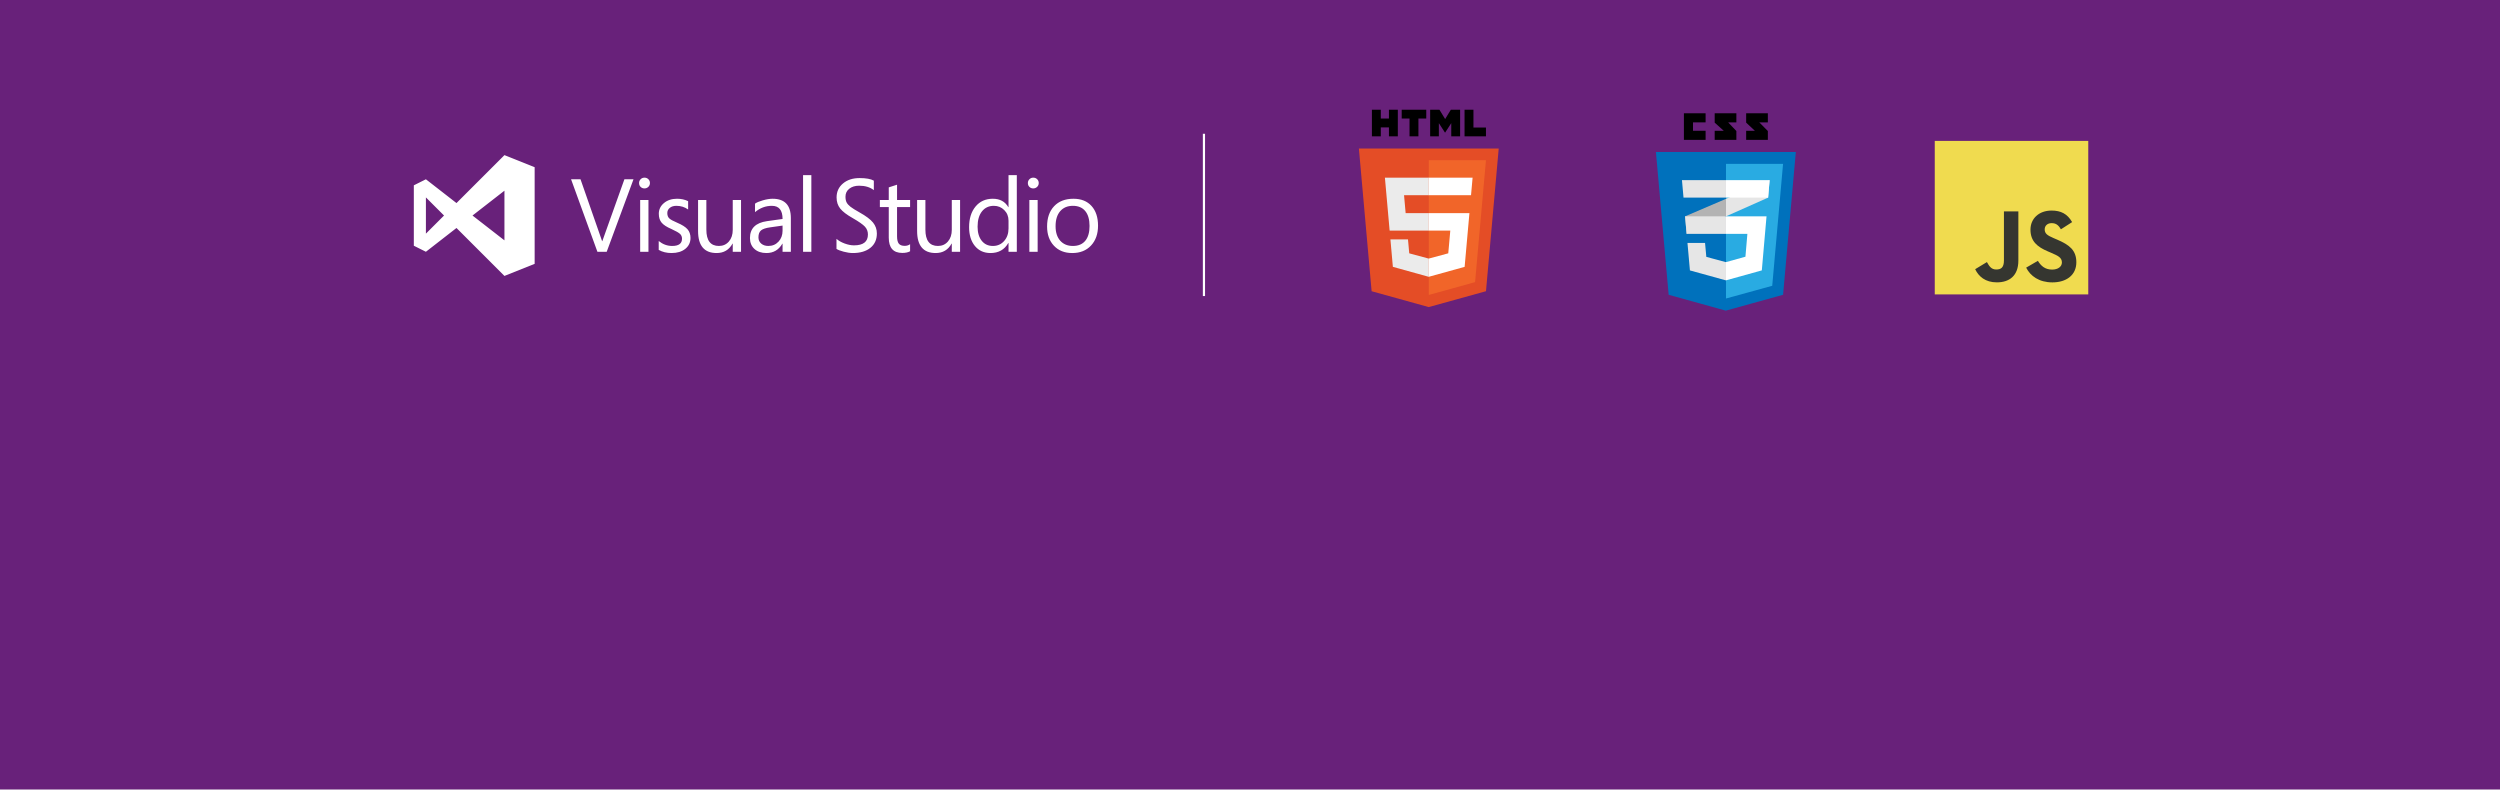
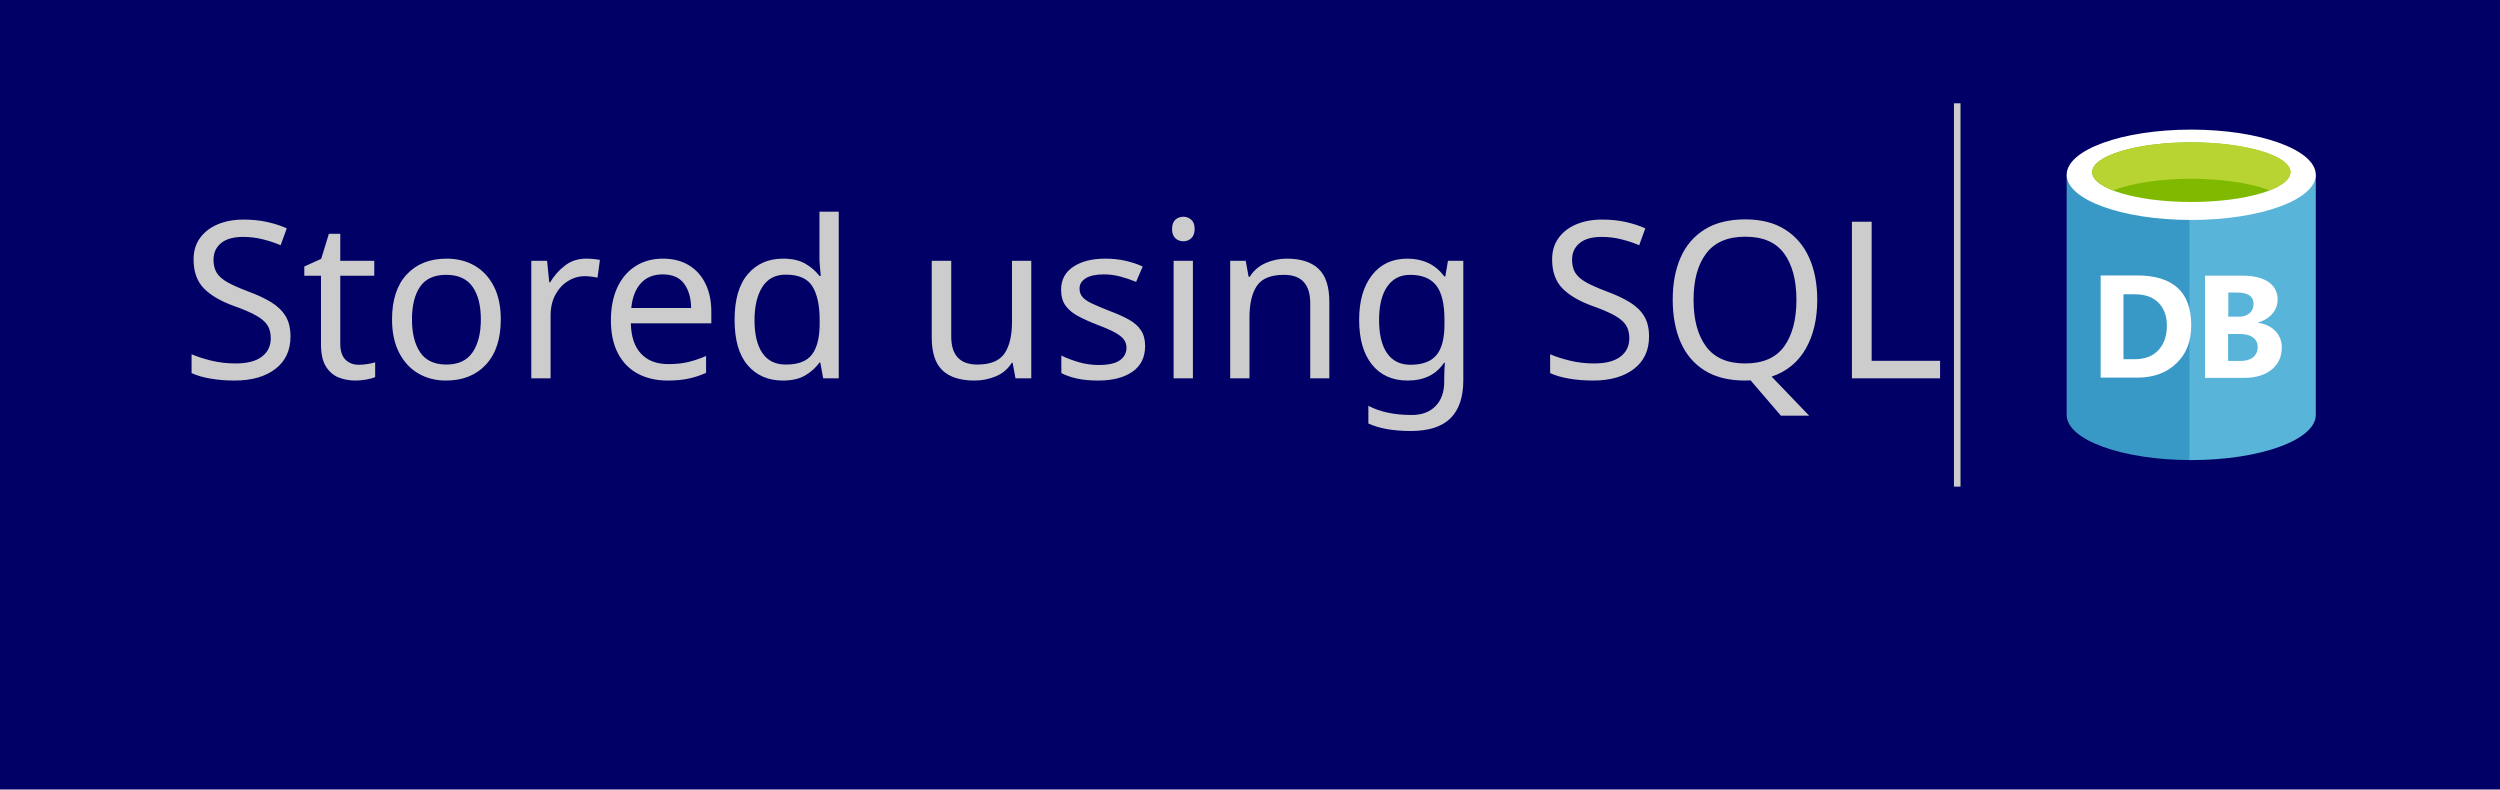
- <svg xmlns="http://www.w3.org/2000/svg" viewBox="0 0 1140 360" enable-background="new 0 0 1140 360">
-   <path fill="#68217A" d="M0 0h1140v360h-1140v-360z" />
-   <polygon fill="#E44D26" points="625.457,132.801 619.654,67.717 683.416,67.717 677.607,132.791 651.496,140.03" />
-   <polygon fill="#F16529" points="651.535,134.497 672.634,128.648 677.598,73.039 651.535,73.039" />
-   <polygon fill="#EBEBEB" points="651.535,97.178 640.973,97.178 640.243,89.004 651.535,89.004 651.535,81.021 651.508,81.021 631.519,81.021 631.71,83.163 633.672,105.16 651.535,105.16" />
-   <polygon fill="#EBEBEB" points="651.535,117.909 651.5,117.918 642.61,115.517 642.042,109.151 637.722,109.151 634.029,109.151 635.147,121.685 651.499,126.224 651.535,126.214" />
-   <path d="M625.587 50.03h4.057v4.008h3.711v-4.008h4.057v12.137h-4.057v-4.064h-3.711v4.064h-4.057v-12.137zm17.158 4.025h-3.571v-4.025h11.201v4.025h-3.573v8.112h-4.057v-8.112zm9.407-4.025h4.23l2.602 4.264 2.599-4.264h4.231v12.137h-4.04v-6.016l-2.791 4.315h-.07l-2.793-4.315v6.016h-3.969v-12.137zm15.682 0h4.058v8.125h5.705v4.012h-9.762v-12.137z" />
-   <polygon fill="#fff" points="651.508,97.178 651.508,105.16 661.337,105.16 660.41,115.512 651.508,117.915 651.508,126.22 667.872,121.685 667.992,120.336 669.868,99.321 670.062,97.178 667.911,97.178" />
-   <polygon fill="#fff" points="651.508,81.021 651.508,85.979 651.508,88.984 651.508,89.004 670.763,89.004 670.763,89.004 670.789,89.004 670.949,87.209 671.313,83.163 671.503,81.021" />
-   <polygon points="777.75,55.803 777.75,51.656 767.862,51.656 767.862,63.777 777.75,63.777 777.75,59.631 772.008,59.631 772.008,55.803" />
-   <polygon points="791.785,51.656 781.896,51.656 781.896,55.913 786.023,59.631 781.896,59.631 781.896,63.777 791.785,63.777 791.785,59.74 788.034,55.803 791.785,55.803" />
-   <polygon points="806.138,51.656 796.25,51.656 796.25,55.913 800.217,59.631 796.25,59.631 796.25,63.777 806.138,63.777 806.138,59.74 802.228,55.803 806.138,55.803" />
-   <polygon fill="#0071BC" points="760.908,134.424 755.103,69.309 818.897,69.309 813.085,134.413 786.961,141.656" />
-   <polygon fill="#29ABE2" points="787.054,136.117 808.137,130.316 813.077,74.732 787.054,74.732" />
-   <polygon fill="#B3B3B3" points="768.392,98.655 769.091,106.629 787.054,98.655 787.054,90.668" />
-   <polygon fill="#E6E6E6" points="806.948,82.142 787.054,90.668 787.054,98.655 806.262,90.116" />
-   <polygon fill="#E6E6E6" points="787.054,119.519 786.992,119.529 778.084,117.136 777.502,110.776 769.485,110.776 770.603,123.307 786.99,127.844 787.054,127.829" />
-   <polygon fill="#fff" points="787.054,98.655 787.054,106.629 796.807,106.629 795.92,117.055 787.054,119.526 787.054,127.835 803.386,123.298 805.536,98.655" />
-   <polygon fill="#E6E6E6" points="787.054,98.655 768.392,98.655 769.091,106.629 787.054,106.629" />
-   <polygon fill="#E6E6E6" points="787.054,90.116 787.054,82.142 786.973,82.142 766.974,82.142 767.682,90.116" />
-   <polygon fill="#fff" points="787.054,82.142 787.054,90.016 787.054,90.116 806.262,90.116 806.948,82.142" />
-   <rect x="882.25" y="64.25" fill="#F0DB4F" width="70" height="70" />
-   <path fill="#353630" d="M929.272 118.938c1.41 2.302 3.244 3.994 6.489 3.994 2.726 0 4.467-1.362 4.467-3.244 0-2.256-1.789-3.054-4.789-4.367l-1.644-.706c-4.747-2.022-7.9-4.556-7.9-9.911 0-4.933 3.759-8.689 9.633-8.689 4.182 0 7.189 1.456 9.356 5.267l-5.122 3.289c-1.128-2.022-2.344-2.819-4.233-2.819-1.927 0-3.148 1.222-3.148 2.819 0 1.973 1.222 2.772 4.044 3.994l1.644.704c5.589 2.397 8.744 4.84 8.744 10.333 0 5.922-4.652 9.167-10.9 9.167-6.109 0-10.056-2.911-11.987-6.727l5.346-3.104zm-23.236.57c1.033 1.833 1.973 3.383 4.233 3.383 2.161 0 3.524-.846 3.524-4.133v-22.367h6.578v22.456c0 6.811-3.993 9.911-9.822 9.911-5.267 0-8.317-2.726-9.868-6.008l5.355-3.242z" />
-   <path d="M296.374 83.453c0 .708-.246 1.296-.737 1.763-.494.47-1.076.704-1.752.704-.693 0-1.277-.227-1.752-.681-.477-.452-.715-1.048-.715-1.786 0-.66.234-1.234.703-1.717.468-.484 1.057-.727 1.765-.727.706 0 1.299.239 1.775.715.475.477.713 1.054.713 1.729zm177.29 0c0 .708-.245 1.296-.737 1.763-.494.47-1.076.704-1.752.704-.693 0-1.277-.227-1.752-.681-.477-.452-.715-1.048-.715-1.786 0-.66.234-1.234.703-1.717.468-.484 1.057-.727 1.765-.727.706 0 1.299.239 1.775.715.475.477.713 1.054.713 1.729zm-184.79-1.697l-12.216 33.052h-4.241l-12.008-33.052h4.31l9.842 28.212h.092l10.072-28.212h4.149zm6.822 33.052h-3.78v-23.602h3.78v23.602zm19.173-6.316c0 2.044-.788 3.703-2.362 4.978-1.575 1.276-3.669 1.913-6.281 1.913-2.228 0-4.18-.476-5.854-1.429v-4.056c1.859 1.506 3.903 2.258 6.131 2.258 2.996 0 4.494-1.098 4.494-3.296 0-.891-.292-1.617-.876-2.178-.584-.561-1.913-1.317-3.988-2.27-2.09-.891-3.565-1.848-4.425-2.87-.861-1.022-1.291-2.378-1.291-4.068 0-1.951.784-3.58 2.351-4.886s3.557-1.959 5.97-1.959c1.859 0 3.542.369 5.048 1.106v3.803c-1.537-1.121-3.319-1.682-5.347-1.682-1.244 0-2.247.308-3.008.922-.761.614-1.141 1.406-1.141 2.374 0 1.045.292 1.848.876 2.408.584.561 1.79 1.226 3.619 1.994 2.243.953 3.818 1.951 4.725 2.996.906 1.046 1.359 2.36 1.359 3.942zm23.041 6.316h-3.78v-3.734h-.092c-1.567 2.873-3.987 4.31-7.26 4.31-5.639 0-8.459-3.357-8.459-10.072v-14.106h3.78v13.507c0 4.964 1.905 7.444 5.716 7.444 1.875 0 3.396-.68 4.564-2.04 1.168-1.36 1.752-3.13 1.752-5.313v-13.598h3.78v23.602zm22.716 0h-3.78v-3.688h-.092c-1.644 2.843-4.064 4.264-7.26 4.264-2.274 0-4.095-.618-5.462-1.855-1.368-1.237-2.051-2.9-2.051-4.99 0-4.394 2.597-6.961 7.791-7.698l7.076-.991c0-3.995-1.621-5.993-4.863-5.993-2.843 0-5.409.96-7.698 2.881v-3.872c.692-.522 1.875-1.026 3.549-1.51 1.675-.484 3.165-.726 4.472-.726 5.547 0 8.321 2.943 8.321 8.828v15.35zm-3.78-11.94l-5.716.807c-1.952.276-3.319.741-4.103 1.394-.784.653-1.176 1.71-1.176 3.17 0 1.183.422 2.132 1.268 2.846.845.714 1.928 1.071 3.25 1.071 1.875 0 3.423-.66 4.644-1.982 1.222-1.321 1.832-2.973 1.832-4.956v-2.35zm13.13 11.94h-3.78v-34.942h3.78v34.942zm29.875-8.344c0 2.781-.983 4.964-2.95 6.546-1.967 1.583-4.641 2.374-8.021 2.374-1.23 0-2.616-.204-4.16-.611-1.544-.407-2.639-.833-3.284-1.279v-4.587c.937.845 2.17 1.552 3.699 2.121s2.954.853 4.276.853c4.241 0 6.361-1.652 6.361-4.956 0-1.383-.453-2.57-1.36-3.561-.907-.991-2.766-2.294-5.578-3.907-2.719-1.536-4.625-2.996-5.716-4.379-1.091-1.383-1.637-3.065-1.637-5.048 0-2.612.976-4.736 2.927-6.373 1.951-1.637 4.472-2.455 7.56-2.455 2.965 0 5.132.392 6.5 1.176v4.333c-1.721-1.352-3.957-2.028-6.707-2.028-1.829 0-3.323.457-4.483 1.371-1.16.914-1.74 2.124-1.74 3.63 0 1.091.173 1.967.519 2.627.346.661.93 1.314 1.752 1.959.822.646 2.209 1.514 4.16 2.604 2.919 1.629 4.963 3.166 6.131 4.61 1.167 1.446 1.751 3.105 1.751 4.98zm15.151 8.113c-.907.507-2.09.761-3.549.761-4.118 0-6.177-2.32-6.177-6.961v-13.967h-4.057v-3.204h4.057v-5.762l3.78-1.221v6.983h5.946v3.204h-5.946v13.322c0 1.583.269 2.709.807 3.377.538.668 1.437 1.003 2.697 1.003.937 0 1.752-.254 2.443-.761v3.226zm22.793.231h-3.78v-3.734h-.092c-1.567 2.873-3.987 4.31-7.26 4.31-5.639 0-8.459-3.357-8.459-10.072v-14.106h3.78v13.507c0 4.964 1.905 7.444 5.716 7.444 1.874 0 3.396-.68 4.563-2.04 1.168-1.36 1.752-3.13 1.752-5.313v-13.598h3.78v23.602zm25.871 0h-3.78v-4.011h-.092c-1.752 3.058-4.456 4.587-8.113 4.587-2.981 0-5.355-1.071-7.122-3.215-1.767-2.143-2.651-5.005-2.651-8.586 0-3.902.98-7.037 2.939-9.404 1.959-2.366 4.583-3.549 7.871-3.549 3.227 0 5.585 1.276 7.076 3.826h.092v-14.59h3.78v34.942zm-3.78-10.672v-3.48c0-1.951-.65-3.572-1.948-4.863-1.299-1.291-2.878-1.936-4.737-1.936-2.274 0-4.079.841-5.416 2.524s-2.005 4.015-2.005 6.995c0 2.705.63 4.844 1.89 6.419 1.26 1.575 2.958 2.363 5.094 2.363 2.074 0 3.78-.752 5.117-2.258 1.337-1.508 2.005-3.428 2.005-5.764zm13.282 10.672h-3.78v-23.602h3.78v23.602zm27.536-11.893c0 3.749-1.064 6.765-3.192 9.047-2.128 2.282-4.982 3.423-8.563 3.423-3.488 0-6.273-1.11-8.355-3.33-2.082-2.22-3.123-5.143-3.123-8.77 0-3.903 1.068-6.987 3.204-9.254 2.135-2.266 5.078-3.4 8.828-3.4 3.503 0 6.246 1.095 8.228 3.285 1.982 2.188 2.973 5.188 2.973 8.999zm-3.872.138c0-2.965-.657-5.24-1.971-6.823-1.314-1.582-3.192-2.374-5.635-2.374-2.428 0-4.349.811-5.762 2.432-1.414 1.621-2.12 3.906-2.12 6.857 0 2.828.71 5.036 2.132 6.626 1.421 1.59 3.338 2.385 5.751 2.385 2.458 0 4.341-.784 5.647-2.351 1.304-1.566 1.958-3.817 1.958-6.752zm-266.807-32.32l-21.866 21.866-13.946-10.847-5.509 2.754v27.547l5.509 2.755 13.946-10.848 21.866 21.866 13.774-5.509v-44.075l-13.774-5.509zm-35.812 35.811v-16.528l8.265 8.265-8.265 8.263zm21.251-8.263l14.561-11.326v22.651l-14.561-11.325z" fill="#fff" />
-   <rect x="548.5" y="61" fill="#fff" width="1" height="74" />
+ <svg xmlns="http://www.w3.org/2000/svg" version="1.1" id="Layer_1" x="0px" y="0px" viewBox="0 0 1140 360" style="enable-background:new 0 0 1140 360;" xml:space="preserve">
+   <style type="text/css">
+ 	.st0{fill:#000066;}
+ 	.st1{fill:none;}
+ 	.st2{fill:#CCCCCC;}
+ 	.st3{font-family:'MicrosoftTaiLe';}
+ 	.st4{font-size:100px;}
+ 	.st5{fill:#3999C6;}
+ 	.st6{fill:#59B4D9;}
+ 	.st7{fill:#FFFFFF;}
+ 	.st8{fill:#7FBA00;}
+ 	.st9{fill:#B8D432;}
+ </style>
+   <path class="st0" d="M0,0h1140v360H0V0z" />
+   <rect x="171" y="57.6" class="st1" width="798" height="107" />
+   <text transform="matrix(1 0 0 1 82.2681 172.5319)" class="st2 st3 st4">Stored using SQL</text>
+   <path class="st5" d="M942.4,79.7v109.5c0,11.4,25.4,20.6,56.8,20.6v-130H942.4z" />
+   <path class="st6" d="M998.4,209.8h0.8c31.4,0,56.8-9.2,56.8-20.6V79.7h-57.6V209.8z" />
+   <path class="st7" d="M1056,79.7c0,11.4-25.4,20.6-56.8,20.6s-56.8-9.2-56.8-20.6s25.4-20.6,56.8-20.6S1056,68.4,1056,79.7" />
+   <path class="st8" d="M1044.4,78.5c0,7.5-20.2,13.6-45.2,13.6c-25,0-45.2-6.1-45.2-13.6c0-7.5,20.2-13.6,45.2-13.6  C1024.2,65,1044.4,71.1,1044.4,78.5" />
+   <path class="st9" d="M1035,86.8c5.9-2.3,9.5-5.2,9.5-8.3c0-7.5-20.2-13.6-45.2-13.6c-25,0-45.2,6.1-45.2,13.6c0,3.1,3.6,6,9.5,8.3  c8.3-3.2,21.2-5.3,35.7-5.3C1013.8,81.6,1026.7,83.6,1035,86.8" />
+   <path class="st7" d="M1035.9,168.5c-3,2.5-7.2,3.8-12.5,3.8h-17.9v-46.6h16.9c5.3,0,9.4,1,12.2,3c2.6,1.9,4,4.5,4,7.9  c0,2.7-1,5-2.9,7c-1.7,1.7-3.7,2.8-6.1,3.5v0.1c3.3,0.4,6,1.7,8,3.8c1.9,2,2.9,4.5,2.9,7.3C1040.5,162.6,1039,166,1035.9,168.5   M992.4,165.7c-4.5,4.4-10.5,6.5-18,6.5h-16.5v-46.6h16.5c16.5,0,24.8,7.5,24.8,22.7C999.2,155.6,997,161.4,992.4,165.7" />
+   <path class="st5" d="M973.5,134.2h-5.2v29.6h5.2c4.6,0,8.2-1.4,10.8-4.2c2.5-2.8,3.8-6.4,3.8-11.1c0-4.4-1.3-7.8-3.7-10.3  C981.9,135.5,978.2,134.2,973.5,134.2" />
+   <path class="st6" d="M1025.7,142.9c1.3-1.1,1.9-2.5,1.9-4.3c0-3.5-2.5-5.2-7.6-5.2h-3.9v11h4.6  C1022.8,144.5,1024.5,143.9,1025.7,142.9" />
+   <path class="st6" d="M1027.4,153.9c-1.4-1-3.3-1.6-5.7-1.6h-5.7v12.3h5.7c2.4,0,4.4-0.6,5.8-1.7c1.3-1.2,2-2.6,2-4.6  C1029.5,156.4,1028.8,154.9,1027.4,153.9" />
+   <rect x="891" y="47.1" class="st2" width="3" height="174.8" />
</svg>
